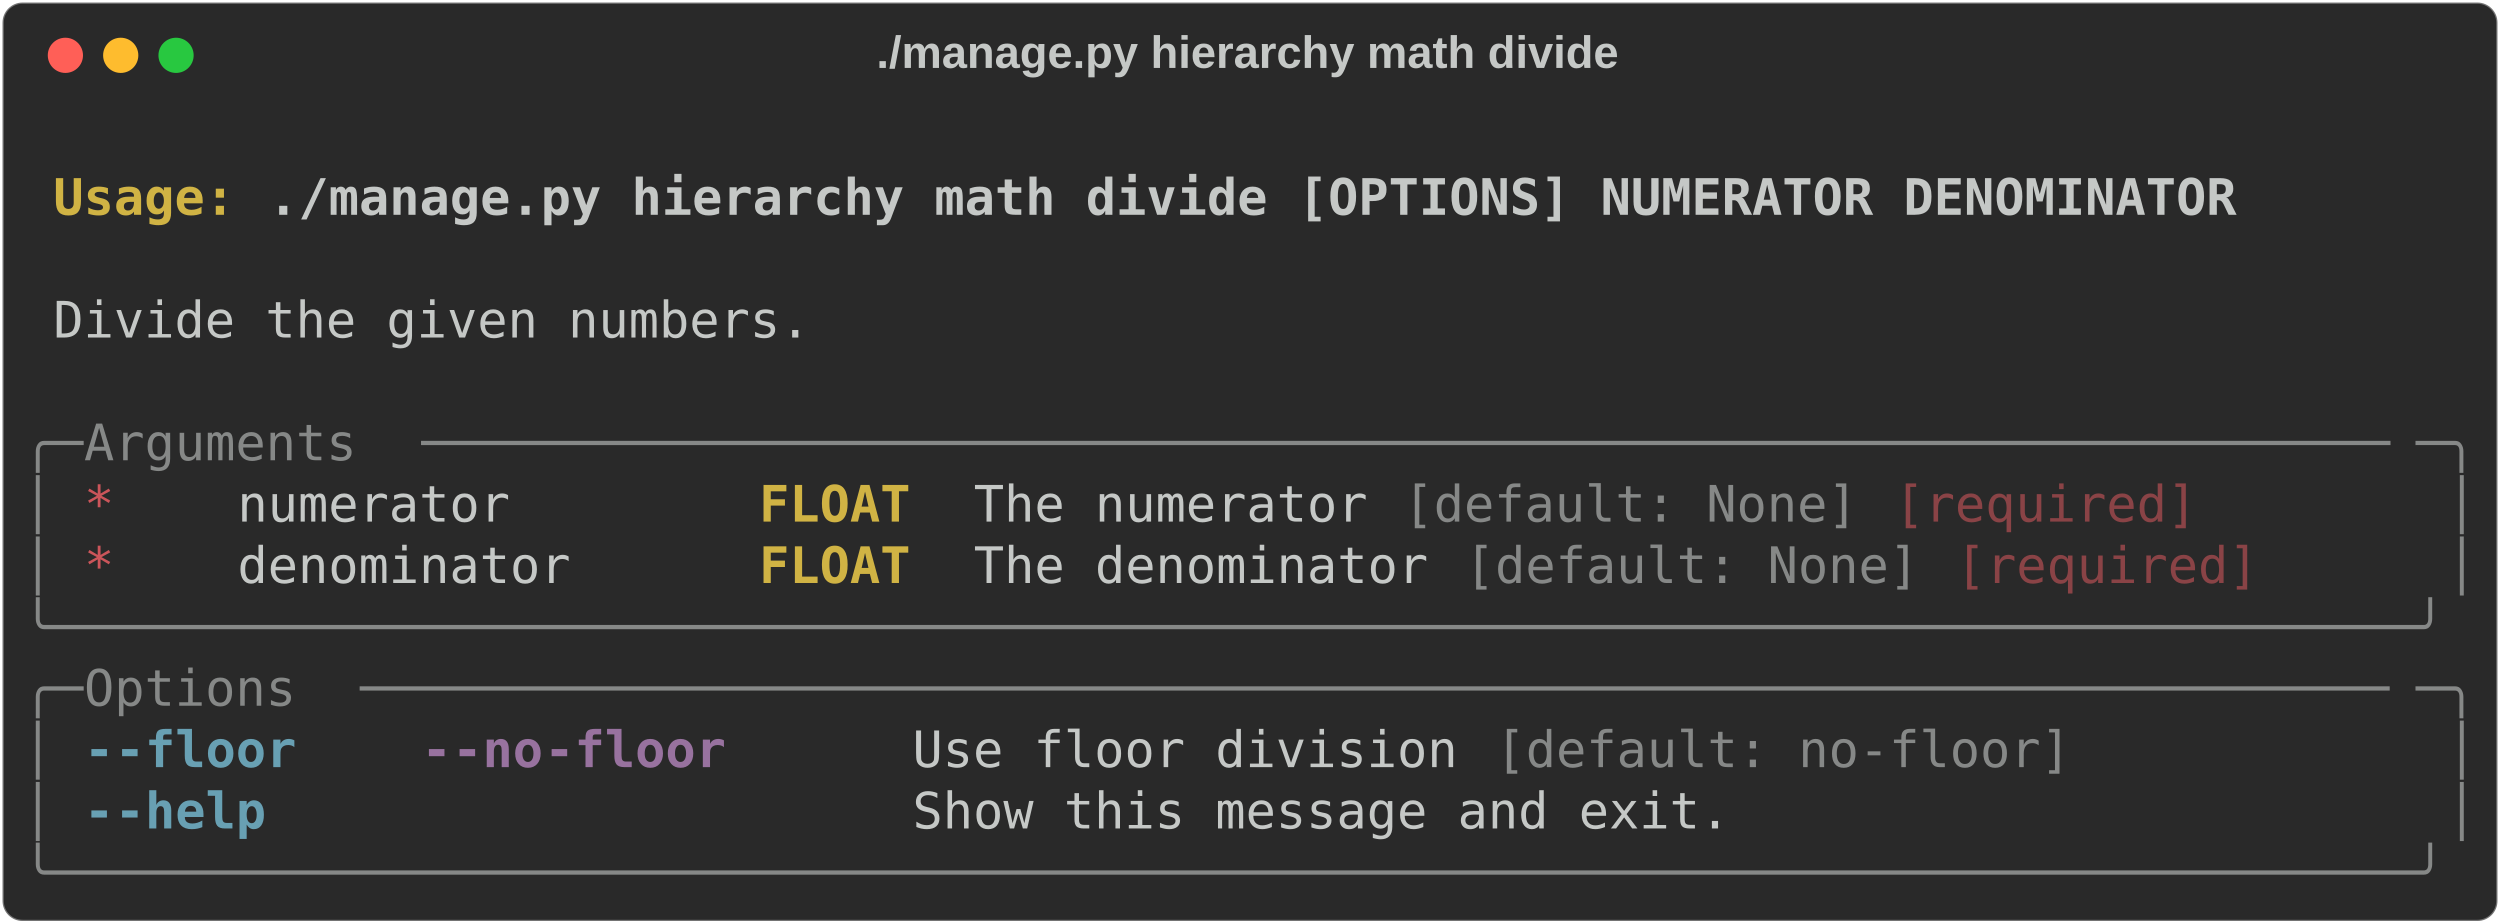
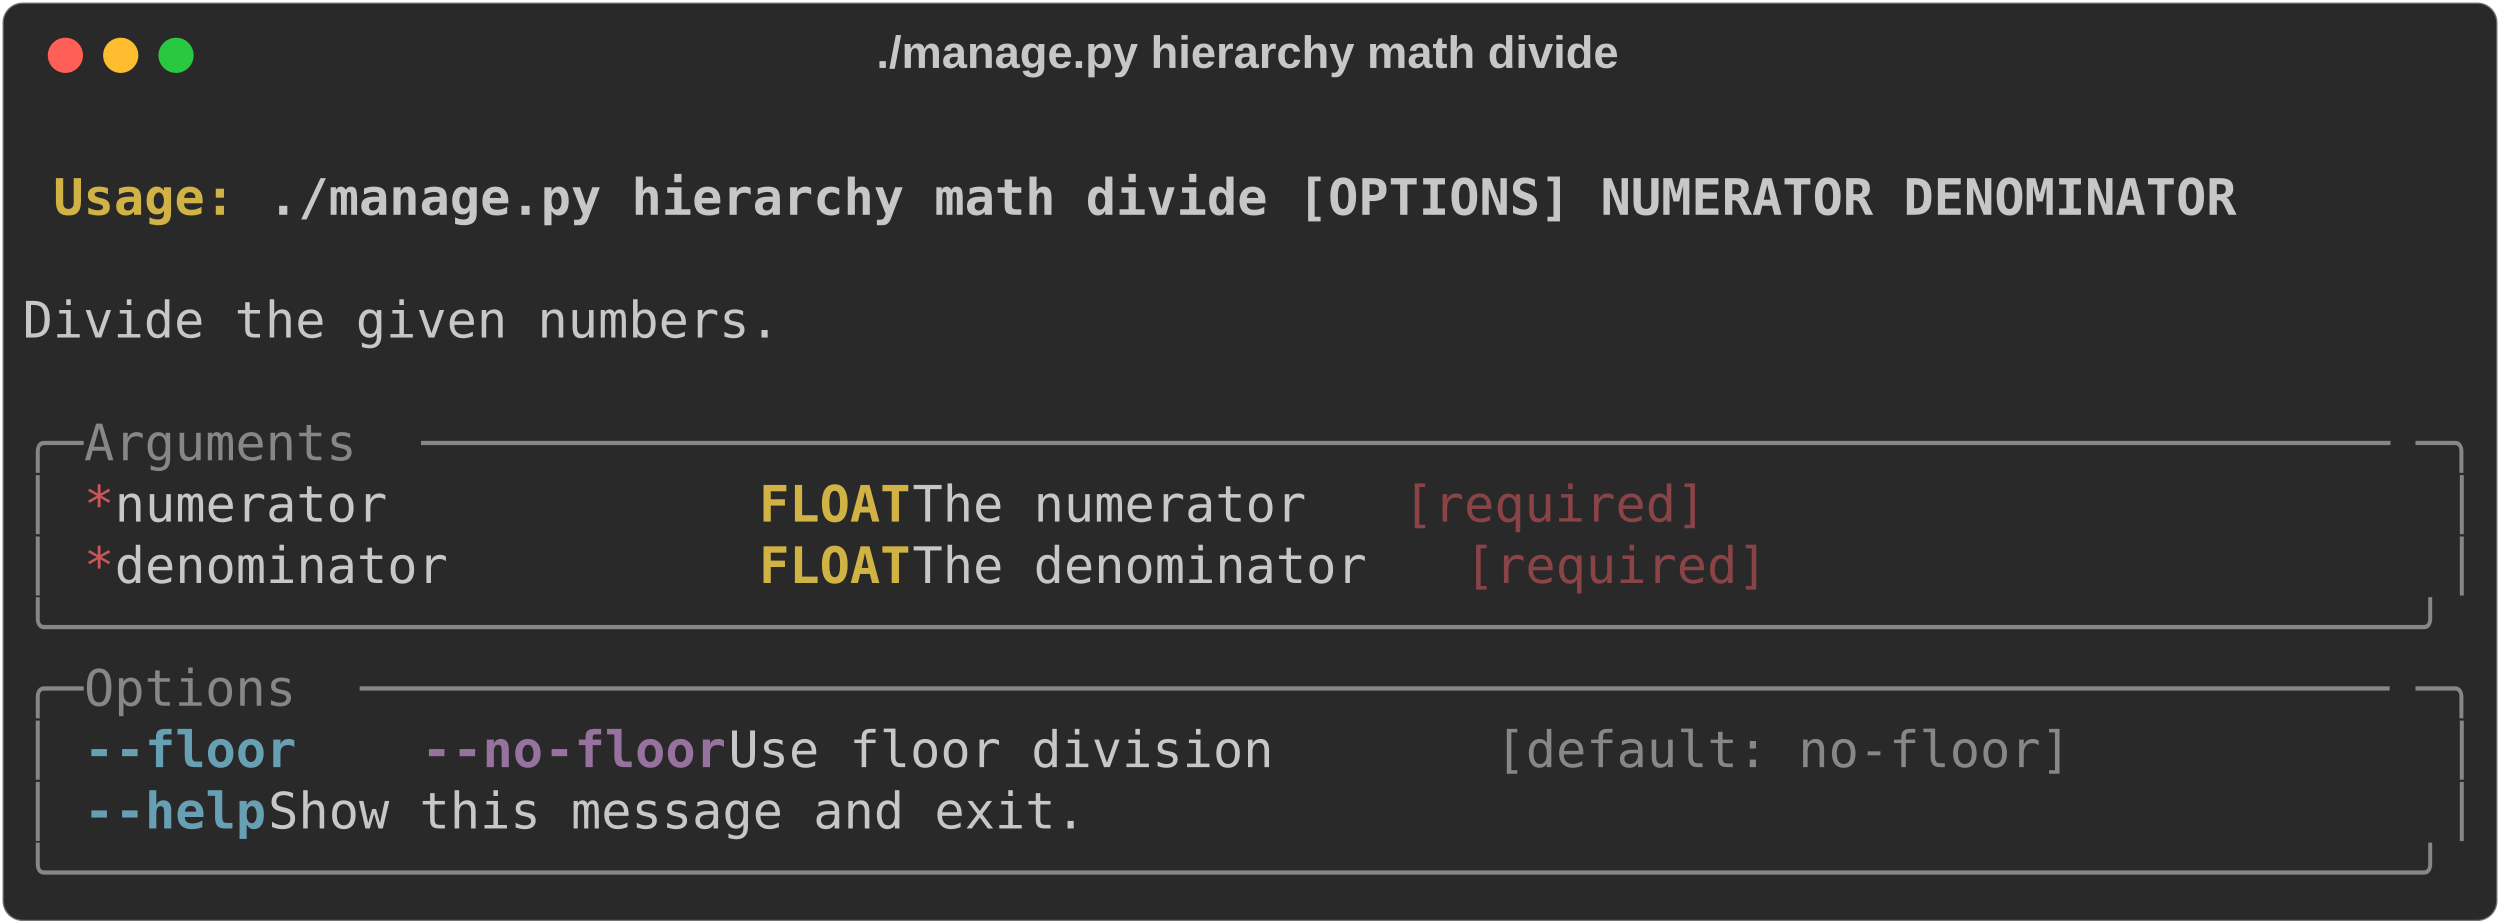
<svg xmlns="http://www.w3.org/2000/svg" class="rich-terminal" viewBox="0 0 994 367.2">
  <style>

    @font-face {
        font-family: "Fira Code";
        src: local("FiraCode-Regular"),
                url("https://cdnjs.cloudflare.com/ajax/libs/firacode/6.2.0/woff2/FiraCode-Regular.woff2") format("woff2"),
                url("https://cdnjs.cloudflare.com/ajax/libs/firacode/6.2.0/woff/FiraCode-Regular.woff") format("woff");
        font-style: normal;
        font-weight: 400;
    }
    @font-face {
        font-family: "Fira Code";
        src: local("FiraCode-Bold"),
                url("https://cdnjs.cloudflare.com/ajax/libs/firacode/6.2.0/woff2/FiraCode-Bold.woff2") format("woff2"),
                url("https://cdnjs.cloudflare.com/ajax/libs/firacode/6.2.0/woff/FiraCode-Bold.woff") format("woff");
        font-style: bold;
        font-weight: 700;
    }

-     .terminal-1301681316-matrix {
+     .terminal-3151757163-matrix {
        font-family: Fira Code, monospace;
        font-size: 20px;
        line-height: 24.4px;
        font-variant-east-asian: full-width;
    }

-     .terminal-1301681316-title {
+     .terminal-3151757163-title {
        font-size: 18px;
        font-weight: bold;
        font-family: arial;
    }

-     .terminal-1301681316-r1 { fill: #c5c8c6;font-weight: bold }
- .terminal-1301681316-r2 { fill: #c5c8c6 }
- .terminal-1301681316-r3 { fill: #d0b344;font-weight: bold }
- .terminal-1301681316-r4 { fill: #868887 }
- .terminal-1301681316-r5 { fill: #cc555a }
- .terminal-1301681316-r6 { fill: #8a4346 }
- .terminal-1301681316-r7 { fill: #68a0b3;font-weight: bold }
- .terminal-1301681316-r8 { fill: #98729f;font-weight: bold }
+     .terminal-3151757163-r1 { fill: #c5c8c6;font-weight: bold }
+ .terminal-3151757163-r2 { fill: #c5c8c6 }
+ .terminal-3151757163-r3 { fill: #d0b344;font-weight: bold }
+ .terminal-3151757163-r4 { fill: #868887 }
+ .terminal-3151757163-r5 { fill: #cc555a }
+ .terminal-3151757163-r6 { fill: #8a4346 }
+ .terminal-3151757163-r7 { fill: #68a0b3;font-weight: bold }
+ .terminal-3151757163-r8 { fill: #98729f;font-weight: bold }
    </style>
  <defs>
-     <clipPath id="terminal-1301681316-clip-terminal">
+     <clipPath id="terminal-3151757163-clip-terminal">
      <rect x="0" y="0" width="975.0" height="316.2" />
    </clipPath>
-     <clipPath id="terminal-1301681316-line-0">
+     <clipPath id="terminal-3151757163-line-0">
      <rect x="0" y="1.5" width="976" height="24.65" />
    </clipPath>
-     <clipPath id="terminal-1301681316-line-1">
+     <clipPath id="terminal-3151757163-line-1">
      <rect x="0" y="25.9" width="976" height="24.65" />
    </clipPath>
-     <clipPath id="terminal-1301681316-line-2">
+     <clipPath id="terminal-3151757163-line-2">
      <rect x="0" y="50.3" width="976" height="24.65" />
    </clipPath>
-     <clipPath id="terminal-1301681316-line-3">
+     <clipPath id="terminal-3151757163-line-3">
      <rect x="0" y="74.7" width="976" height="24.65" />
    </clipPath>
-     <clipPath id="terminal-1301681316-line-4">
+     <clipPath id="terminal-3151757163-line-4">
      <rect x="0" y="99.1" width="976" height="24.65" />
    </clipPath>
-     <clipPath id="terminal-1301681316-line-5">
+     <clipPath id="terminal-3151757163-line-5">
      <rect x="0" y="123.5" width="976" height="24.65" />
    </clipPath>
-     <clipPath id="terminal-1301681316-line-6">
+     <clipPath id="terminal-3151757163-line-6">
      <rect x="0" y="147.9" width="976" height="24.65" />
    </clipPath>
-     <clipPath id="terminal-1301681316-line-7">
+     <clipPath id="terminal-3151757163-line-7">
      <rect x="0" y="172.3" width="976" height="24.65" />
    </clipPath>
-     <clipPath id="terminal-1301681316-line-8">
+     <clipPath id="terminal-3151757163-line-8">
      <rect x="0" y="196.7" width="976" height="24.65" />
    </clipPath>
-     <clipPath id="terminal-1301681316-line-9">
+     <clipPath id="terminal-3151757163-line-9">
      <rect x="0" y="221.1" width="976" height="24.65" />
    </clipPath>
-     <clipPath id="terminal-1301681316-line-10">
+     <clipPath id="terminal-3151757163-line-10">
      <rect x="0" y="245.5" width="976" height="24.65" />
    </clipPath>
-     <clipPath id="terminal-1301681316-line-11">
+     <clipPath id="terminal-3151757163-line-11">
      <rect x="0" y="269.9" width="976" height="24.65" />
    </clipPath>
  </defs>
  <rect fill="#292929" stroke="rgba(255,255,255,0.35)" stroke-width="1" x="1" y="1" width="992" height="365.2" rx="8" />
-   <text class="terminal-1301681316-title" fill="#c5c8c6" text-anchor="middle" x="496" y="27">./manage.py hierarchy math divide</text>
+   <text class="terminal-3151757163-title" fill="#c5c8c6" text-anchor="middle" x="496" y="27">./manage.py hierarchy math divide</text>
  <g transform="translate(26,22)">
    <circle cx="0" cy="0" r="7" fill="#ff5f57" />
    <circle cx="22" cy="0" r="7" fill="#febc2e" />
    <circle cx="44" cy="0" r="7" fill="#28c840" />
  </g>
-   <g transform="translate(9, 41)" clip-path="url(#terminal-1301681316-clip-terminal)">
-     <g class="terminal-1301681316-matrix">
-       <text class="terminal-1301681316-r2" x="976" y="20" textLength="12.2" clip-path="url(#terminal-1301681316-line-0)">
+   <g transform="translate(9, 41)" clip-path="url(#terminal-3151757163-clip-terminal)">
+     <g class="terminal-3151757163-matrix">
+       <text class="terminal-3151757163-r2" x="976" y="20" textLength="12.2" clip-path="url(#terminal-3151757163-line-0)">
</text>
-       <text class="terminal-1301681316-r3" x="12.2" y="44.4" textLength="85.4" clip-path="url(#terminal-1301681316-line-1)">Usage: </text>
-       <text class="terminal-1301681316-r1" x="97.6" y="44.4" textLength="793" clip-path="url(#terminal-1301681316-line-1)">./manage.py hierarchy math divide [OPTIONS] NUMERATOR DENOMINATOR</text>
-       <text class="terminal-1301681316-r2" x="976" y="44.4" textLength="12.2" clip-path="url(#terminal-1301681316-line-1)">
+       <text class="terminal-3151757163-r3" x="12.2" y="44.4" textLength="85.4" clip-path="url(#terminal-3151757163-line-1)">Usage: </text>
+       <text class="terminal-3151757163-r1" x="97.6" y="44.4" textLength="793" clip-path="url(#terminal-3151757163-line-1)">./manage.py hierarchy math divide [OPTIONS] NUMERATOR DENOMINATOR</text>
+       <text class="terminal-3151757163-r2" x="976" y="44.4" textLength="12.2" clip-path="url(#terminal-3151757163-line-1)">
</text>
-       <text class="terminal-1301681316-r2" x="976" y="68.8" textLength="12.2" clip-path="url(#terminal-1301681316-line-2)">
+       <text class="terminal-3151757163-r2" x="976" y="68.8" textLength="12.2" clip-path="url(#terminal-3151757163-line-2)">
</text>
-       <text class="terminal-1301681316-r2" x="12.2" y="93.2" textLength="305" clip-path="url(#terminal-1301681316-line-3)">Divide the given numbers.</text>
-       <text class="terminal-1301681316-r2" x="976" y="93.2" textLength="12.2" clip-path="url(#terminal-1301681316-line-3)">
+       <text class="terminal-3151757163-r2" x="0" y="93.2" textLength="976" clip-path="url(#terminal-3151757163-line-3)"> Divide the given numbers.                                                      </text>
+       <text class="terminal-3151757163-r2" x="976" y="93.2" textLength="12.2" clip-path="url(#terminal-3151757163-line-3)">
</text>
-       <text class="terminal-1301681316-r2" x="976" y="117.6" textLength="12.2" clip-path="url(#terminal-1301681316-line-4)">
+       <text class="terminal-3151757163-r2" x="976" y="117.6" textLength="12.2" clip-path="url(#terminal-3151757163-line-4)">
</text>
-       <text class="terminal-1301681316-r4" x="0" y="142" textLength="24.4" clip-path="url(#terminal-1301681316-line-5)">╭─</text>
-       <text class="terminal-1301681316-r4" x="24.4" y="142" textLength="134.2" clip-path="url(#terminal-1301681316-line-5)"> Arguments </text>
-       <text class="terminal-1301681316-r4" x="158.6" y="142" textLength="793" clip-path="url(#terminal-1301681316-line-5)">─────────────────────────────────────────────────────────────────</text>
-       <text class="terminal-1301681316-r4" x="951.6" y="142" textLength="24.4" clip-path="url(#terminal-1301681316-line-5)">─╮</text>
-       <text class="terminal-1301681316-r2" x="976" y="142" textLength="12.2" clip-path="url(#terminal-1301681316-line-5)">
+       <text class="terminal-3151757163-r4" x="0" y="142" textLength="24.4" clip-path="url(#terminal-3151757163-line-5)">╭─</text>
+       <text class="terminal-3151757163-r4" x="24.4" y="142" textLength="134.2" clip-path="url(#terminal-3151757163-line-5)"> Arguments </text>
+       <text class="terminal-3151757163-r4" x="158.6" y="142" textLength="793" clip-path="url(#terminal-3151757163-line-5)">─────────────────────────────────────────────────────────────────</text>
+       <text class="terminal-3151757163-r4" x="951.6" y="142" textLength="24.4" clip-path="url(#terminal-3151757163-line-5)">─╮</text>
+       <text class="terminal-3151757163-r2" x="976" y="142" textLength="12.2" clip-path="url(#terminal-3151757163-line-5)">
</text>
-       <text class="terminal-1301681316-r4" x="0" y="166.4" textLength="12.2" clip-path="url(#terminal-1301681316-line-6)">│</text>
-       <text class="terminal-1301681316-r5" x="24.4" y="166.4" textLength="12.2" clip-path="url(#terminal-1301681316-line-6)">*</text>
-       <text class="terminal-1301681316-r2" x="85.4" y="166.4" textLength="134.2" clip-path="url(#terminal-1301681316-line-6)">numerator  </text>
-       <text class="terminal-1301681316-r3" x="292.8" y="166.4" textLength="61" clip-path="url(#terminal-1301681316-line-6)">FLOAT</text>
-       <text class="terminal-1301681316-r2" x="378.2" y="166.4" textLength="158.6" clip-path="url(#terminal-1301681316-line-6)">The numerator</text>
-       <text class="terminal-1301681316-r4" x="549" y="166.4" textLength="183" clip-path="url(#terminal-1301681316-line-6)">[default: None]</text>
-       <text class="terminal-1301681316-r6" x="744.2" y="166.4" textLength="122" clip-path="url(#terminal-1301681316-line-6)">[required]</text>
-       <text class="terminal-1301681316-r4" x="963.8" y="166.4" textLength="12.2" clip-path="url(#terminal-1301681316-line-6)">│</text>
-       <text class="terminal-1301681316-r2" x="976" y="166.4" textLength="12.2" clip-path="url(#terminal-1301681316-line-6)">
+       <text class="terminal-3151757163-r4" x="0" y="166.4" textLength="12.2" clip-path="url(#terminal-3151757163-line-6)">│</text>
+       <text class="terminal-3151757163-r5" x="24.4" y="166.4" textLength="12.2" clip-path="url(#terminal-3151757163-line-6)">*</text>
+       <text class="terminal-3151757163-r2" x="36.6" y="166.4" textLength="256.2" clip-path="url(#terminal-3151757163-line-6)">    numerator        </text>
+       <text class="terminal-3151757163-r3" x="292.8" y="166.4" textLength="61" clip-path="url(#terminal-3151757163-line-6)">FLOAT</text>
+       <text class="terminal-3151757163-r2" x="353.8" y="166.4" textLength="195.2" clip-path="url(#terminal-3151757163-line-6)">  The numerator </text>
+       <text class="terminal-3151757163-r6" x="549" y="166.4" textLength="122" clip-path="url(#terminal-3151757163-line-6)">[required]</text>
+       <text class="terminal-3151757163-r4" x="963.8" y="166.4" textLength="12.2" clip-path="url(#terminal-3151757163-line-6)">│</text>
+       <text class="terminal-3151757163-r2" x="976" y="166.4" textLength="12.2" clip-path="url(#terminal-3151757163-line-6)">
</text>
-       <text class="terminal-1301681316-r4" x="0" y="190.8" textLength="12.2" clip-path="url(#terminal-1301681316-line-7)">│</text>
-       <text class="terminal-1301681316-r5" x="24.4" y="190.8" textLength="12.2" clip-path="url(#terminal-1301681316-line-7)">*</text>
-       <text class="terminal-1301681316-r2" x="85.4" y="190.8" textLength="134.2" clip-path="url(#terminal-1301681316-line-7)">denominator</text>
-       <text class="terminal-1301681316-r3" x="292.8" y="190.8" textLength="61" clip-path="url(#terminal-1301681316-line-7)">FLOAT</text>
-       <text class="terminal-1301681316-r2" x="378.2" y="190.8" textLength="183" clip-path="url(#terminal-1301681316-line-7)">The denominator</text>
-       <text class="terminal-1301681316-r4" x="573.4" y="190.8" textLength="183" clip-path="url(#terminal-1301681316-line-7)">[default: None]</text>
-       <text class="terminal-1301681316-r6" x="768.6" y="190.8" textLength="122" clip-path="url(#terminal-1301681316-line-7)">[required]</text>
-       <text class="terminal-1301681316-r4" x="963.8" y="190.8" textLength="12.2" clip-path="url(#terminal-1301681316-line-7)">│</text>
-       <text class="terminal-1301681316-r2" x="976" y="190.8" textLength="12.2" clip-path="url(#terminal-1301681316-line-7)">
+       <text class="terminal-3151757163-r4" x="0" y="190.8" textLength="12.2" clip-path="url(#terminal-3151757163-line-7)">│</text>
+       <text class="terminal-3151757163-r5" x="24.4" y="190.8" textLength="12.2" clip-path="url(#terminal-3151757163-line-7)">*</text>
+       <text class="terminal-3151757163-r2" x="36.6" y="190.8" textLength="256.2" clip-path="url(#terminal-3151757163-line-7)">    denominator      </text>
+       <text class="terminal-3151757163-r3" x="292.8" y="190.8" textLength="61" clip-path="url(#terminal-3151757163-line-7)">FLOAT</text>
+       <text class="terminal-3151757163-r2" x="353.8" y="190.8" textLength="219.6" clip-path="url(#terminal-3151757163-line-7)">  The denominator </text>
+       <text class="terminal-3151757163-r6" x="573.4" y="190.8" textLength="122" clip-path="url(#terminal-3151757163-line-7)">[required]</text>
+       <text class="terminal-3151757163-r4" x="963.8" y="190.8" textLength="12.2" clip-path="url(#terminal-3151757163-line-7)">│</text>
+       <text class="terminal-3151757163-r2" x="976" y="190.8" textLength="12.2" clip-path="url(#terminal-3151757163-line-7)">
</text>
-       <text class="terminal-1301681316-r4" x="0" y="215.2" textLength="976" clip-path="url(#terminal-1301681316-line-8)">╰──────────────────────────────────────────────────────────────────────────────╯</text>
-       <text class="terminal-1301681316-r2" x="976" y="215.2" textLength="12.2" clip-path="url(#terminal-1301681316-line-8)">
+       <text class="terminal-3151757163-r4" x="0" y="215.2" textLength="976" clip-path="url(#terminal-3151757163-line-8)">╰──────────────────────────────────────────────────────────────────────────────╯</text>
+       <text class="terminal-3151757163-r2" x="976" y="215.2" textLength="12.2" clip-path="url(#terminal-3151757163-line-8)">
</text>
-       <text class="terminal-1301681316-r4" x="0" y="239.6" textLength="24.4" clip-path="url(#terminal-1301681316-line-9)">╭─</text>
-       <text class="terminal-1301681316-r4" x="24.4" y="239.6" textLength="109.8" clip-path="url(#terminal-1301681316-line-9)"> Options </text>
-       <text class="terminal-1301681316-r4" x="134.2" y="239.6" textLength="817.4" clip-path="url(#terminal-1301681316-line-9)">───────────────────────────────────────────────────────────────────</text>
-       <text class="terminal-1301681316-r4" x="951.6" y="239.6" textLength="24.4" clip-path="url(#terminal-1301681316-line-9)">─╮</text>
-       <text class="terminal-1301681316-r2" x="976" y="239.6" textLength="12.2" clip-path="url(#terminal-1301681316-line-9)">
+       <text class="terminal-3151757163-r4" x="0" y="239.6" textLength="24.4" clip-path="url(#terminal-3151757163-line-9)">╭─</text>
+       <text class="terminal-3151757163-r4" x="24.4" y="239.6" textLength="109.8" clip-path="url(#terminal-3151757163-line-9)"> Options </text>
+       <text class="terminal-3151757163-r4" x="134.2" y="239.6" textLength="817.4" clip-path="url(#terminal-3151757163-line-9)">───────────────────────────────────────────────────────────────────</text>
+       <text class="terminal-3151757163-r4" x="951.6" y="239.6" textLength="24.4" clip-path="url(#terminal-3151757163-line-9)">─╮</text>
+       <text class="terminal-3151757163-r2" x="976" y="239.6" textLength="12.2" clip-path="url(#terminal-3151757163-line-9)">
</text>
-       <text class="terminal-1301681316-r4" x="0" y="264" textLength="12.2" clip-path="url(#terminal-1301681316-line-10)">│</text>
-       <text class="terminal-1301681316-r7" x="24.4" y="264" textLength="12.2" clip-path="url(#terminal-1301681316-line-10)">-</text>
-       <text class="terminal-1301681316-r7" x="36.6" y="264" textLength="73.2" clip-path="url(#terminal-1301681316-line-10)">-floor</text>
-       <text class="terminal-1301681316-r8" x="158.6" y="264" textLength="12.2" clip-path="url(#terminal-1301681316-line-10)">-</text>
-       <text class="terminal-1301681316-r8" x="170.8" y="264" textLength="36.6" clip-path="url(#terminal-1301681316-line-10)">-no</text>
-       <text class="terminal-1301681316-r8" x="207.4" y="264" textLength="73.2" clip-path="url(#terminal-1301681316-line-10)">-floor</text>
-       <text class="terminal-1301681316-r2" x="353.8" y="264" textLength="219.6" clip-path="url(#terminal-1301681316-line-10)">Use floor division</text>
-       <text class="terminal-1301681316-r4" x="585.6" y="264" textLength="231.8" clip-path="url(#terminal-1301681316-line-10)">[default: no-floor]</text>
-       <text class="terminal-1301681316-r4" x="963.8" y="264" textLength="12.2" clip-path="url(#terminal-1301681316-line-10)">│</text>
-       <text class="terminal-1301681316-r2" x="976" y="264" textLength="12.2" clip-path="url(#terminal-1301681316-line-10)">
+       <text class="terminal-3151757163-r4" x="0" y="264" textLength="12.2" clip-path="url(#terminal-3151757163-line-10)">│</text>
+       <text class="terminal-3151757163-r7" x="24.4" y="264" textLength="12.2" clip-path="url(#terminal-3151757163-line-10)">-</text>
+       <text class="terminal-3151757163-r7" x="36.6" y="264" textLength="73.2" clip-path="url(#terminal-3151757163-line-10)">-floor</text>
+       <text class="terminal-3151757163-r8" x="158.6" y="264" textLength="12.2" clip-path="url(#terminal-3151757163-line-10)">-</text>
+       <text class="terminal-3151757163-r8" x="170.8" y="264" textLength="36.6" clip-path="url(#terminal-3151757163-line-10)">-no</text>
+       <text class="terminal-3151757163-r8" x="207.4" y="264" textLength="73.2" clip-path="url(#terminal-3151757163-line-10)">-floor</text>
+       <text class="terminal-3151757163-r2" x="280.6" y="264" textLength="305" clip-path="url(#terminal-3151757163-line-10)">      Use floor division </text>
+       <text class="terminal-3151757163-r4" x="585.6" y="264" textLength="231.8" clip-path="url(#terminal-3151757163-line-10)">[default: no-floor]</text>
+       <text class="terminal-3151757163-r4" x="963.8" y="264" textLength="12.2" clip-path="url(#terminal-3151757163-line-10)">│</text>
+       <text class="terminal-3151757163-r2" x="976" y="264" textLength="12.2" clip-path="url(#terminal-3151757163-line-10)">
</text>
-       <text class="terminal-1301681316-r4" x="0" y="288.4" textLength="12.2" clip-path="url(#terminal-1301681316-line-11)">│</text>
-       <text class="terminal-1301681316-r7" x="24.4" y="288.4" textLength="12.2" clip-path="url(#terminal-1301681316-line-11)">-</text>
-       <text class="terminal-1301681316-r7" x="36.6" y="288.4" textLength="61" clip-path="url(#terminal-1301681316-line-11)">-help</text>
-       <text class="terminal-1301681316-r2" x="353.8" y="288.4" textLength="329.4" clip-path="url(#terminal-1301681316-line-11)">Show this message and exit.</text>
-       <text class="terminal-1301681316-r4" x="963.8" y="288.4" textLength="12.2" clip-path="url(#terminal-1301681316-line-11)">│</text>
-       <text class="terminal-1301681316-r2" x="976" y="288.4" textLength="12.2" clip-path="url(#terminal-1301681316-line-11)">
+       <text class="terminal-3151757163-r4" x="0" y="288.4" textLength="12.2" clip-path="url(#terminal-3151757163-line-11)">│</text>
+       <text class="terminal-3151757163-r7" x="24.4" y="288.4" textLength="12.2" clip-path="url(#terminal-3151757163-line-11)">-</text>
+       <text class="terminal-3151757163-r7" x="36.6" y="288.4" textLength="61" clip-path="url(#terminal-3151757163-line-11)">-help</text>
+       <text class="terminal-3151757163-r2" x="97.6" y="288.4" textLength="866.2" clip-path="url(#terminal-3151757163-line-11)">                     Show this message and exit.                       </text>
+       <text class="terminal-3151757163-r4" x="963.8" y="288.4" textLength="12.2" clip-path="url(#terminal-3151757163-line-11)">│</text>
+       <text class="terminal-3151757163-r2" x="976" y="288.4" textLength="12.2" clip-path="url(#terminal-3151757163-line-11)">
</text>
-       <text class="terminal-1301681316-r4" x="0" y="312.8" textLength="976" clip-path="url(#terminal-1301681316-line-12)">╰──────────────────────────────────────────────────────────────────────────────╯</text>
-       <text class="terminal-1301681316-r2" x="976" y="312.8" textLength="12.2" clip-path="url(#terminal-1301681316-line-12)">
+       <text class="terminal-3151757163-r4" x="0" y="312.8" textLength="976" clip-path="url(#terminal-3151757163-line-12)">╰──────────────────────────────────────────────────────────────────────────────╯</text>
+       <text class="terminal-3151757163-r2" x="976" y="312.8" textLength="12.2" clip-path="url(#terminal-3151757163-line-12)">
</text>
    </g>
  </g>
</svg>
